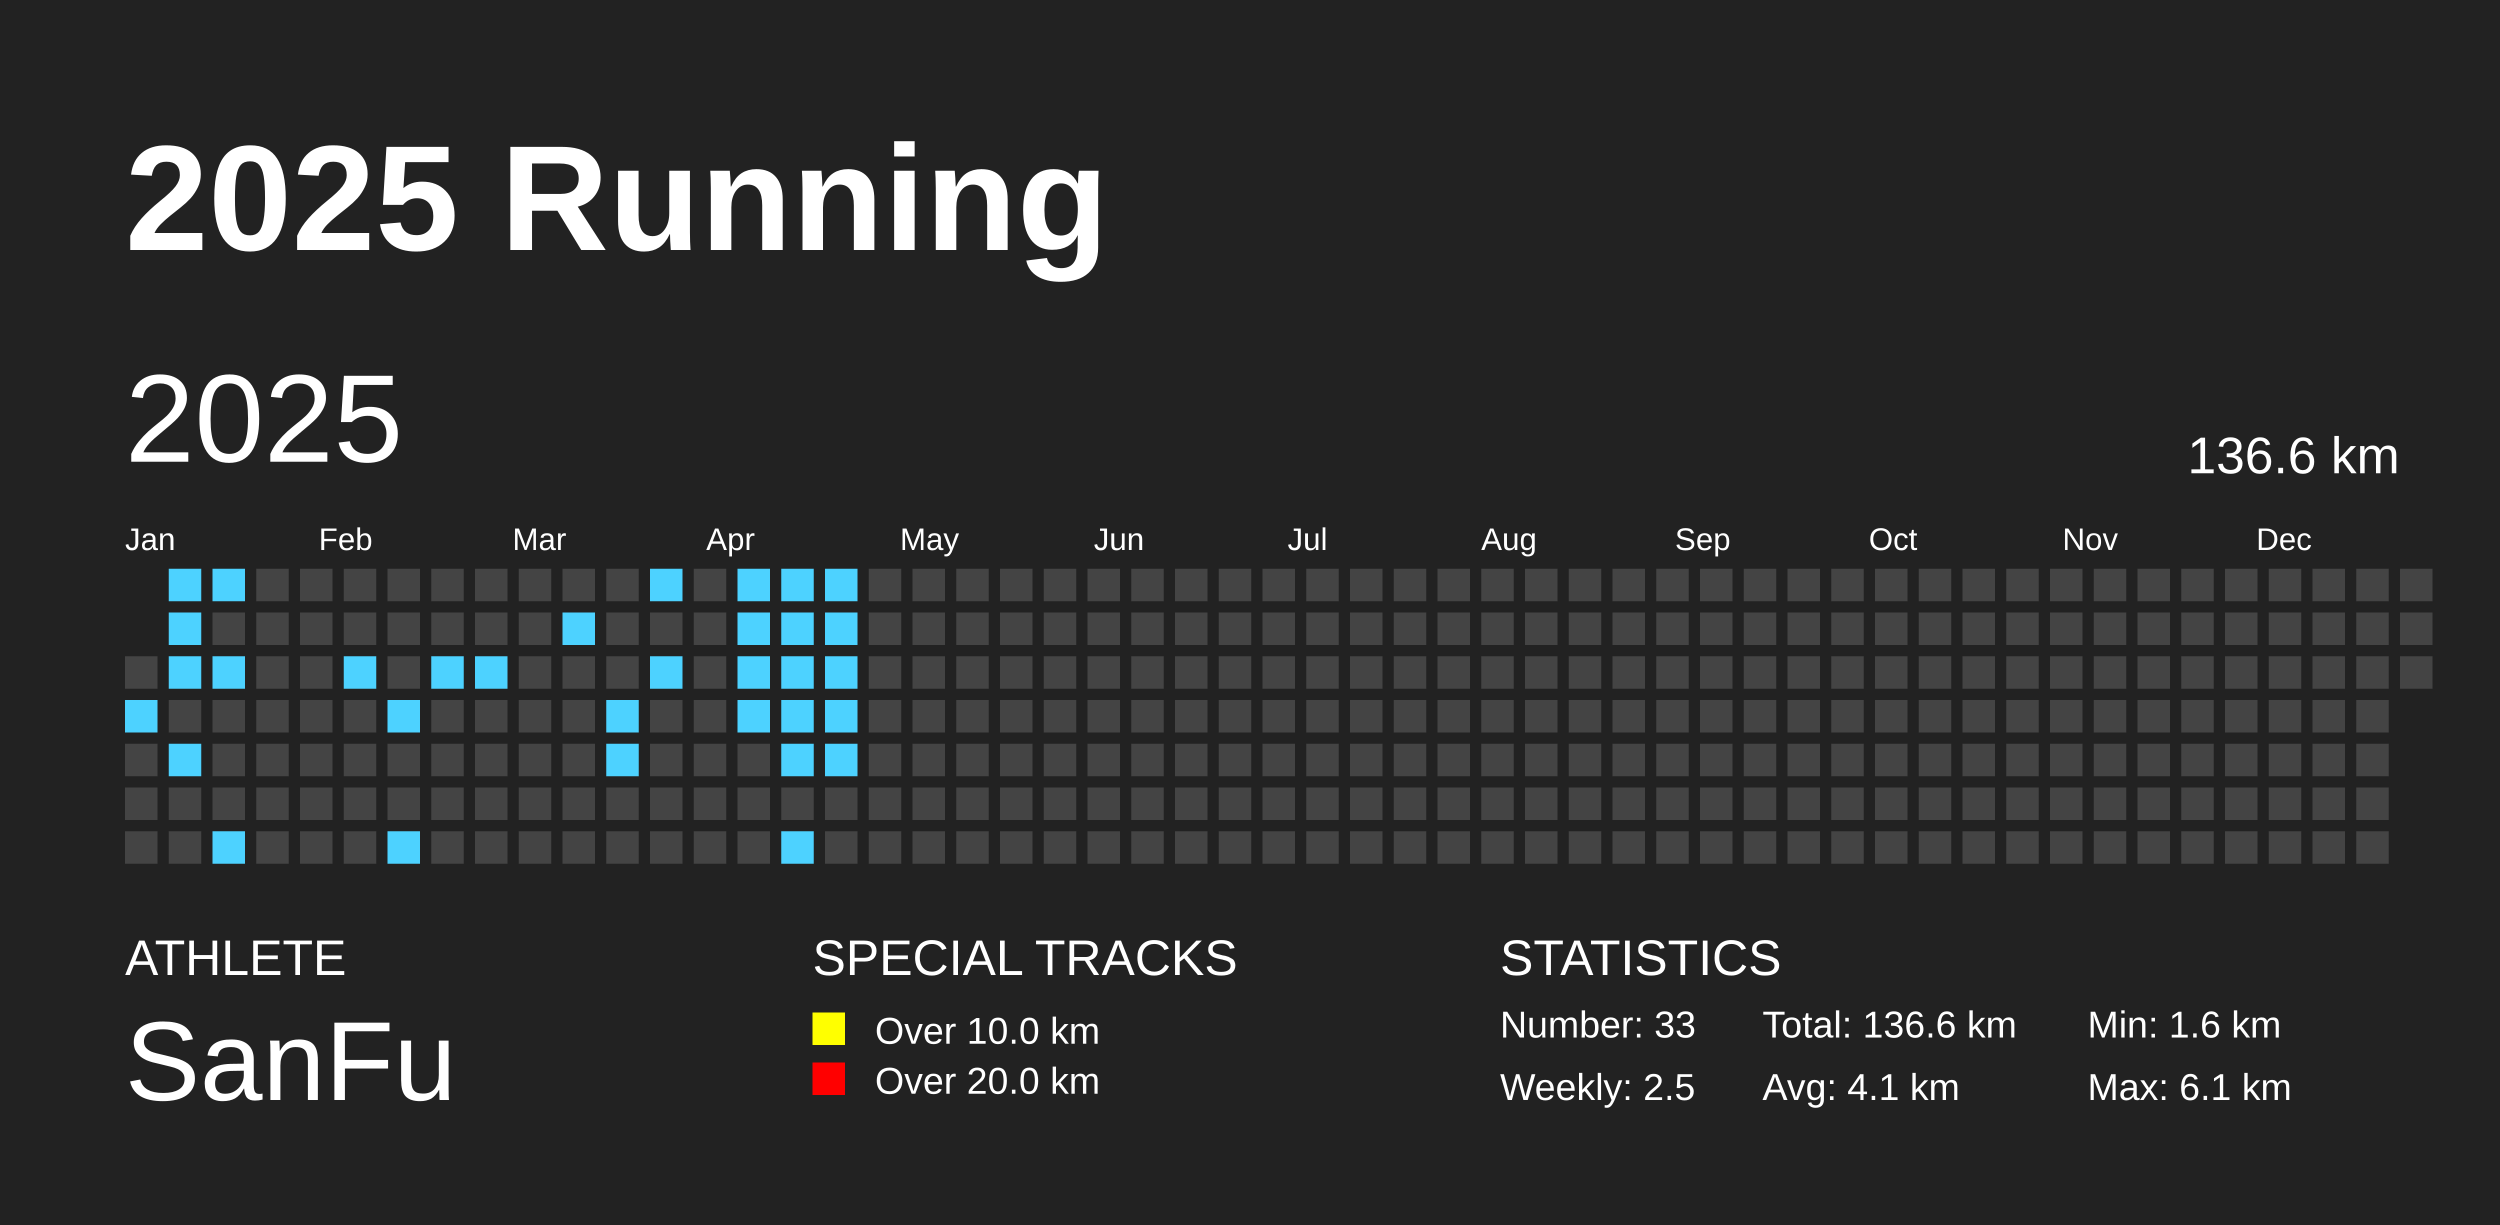
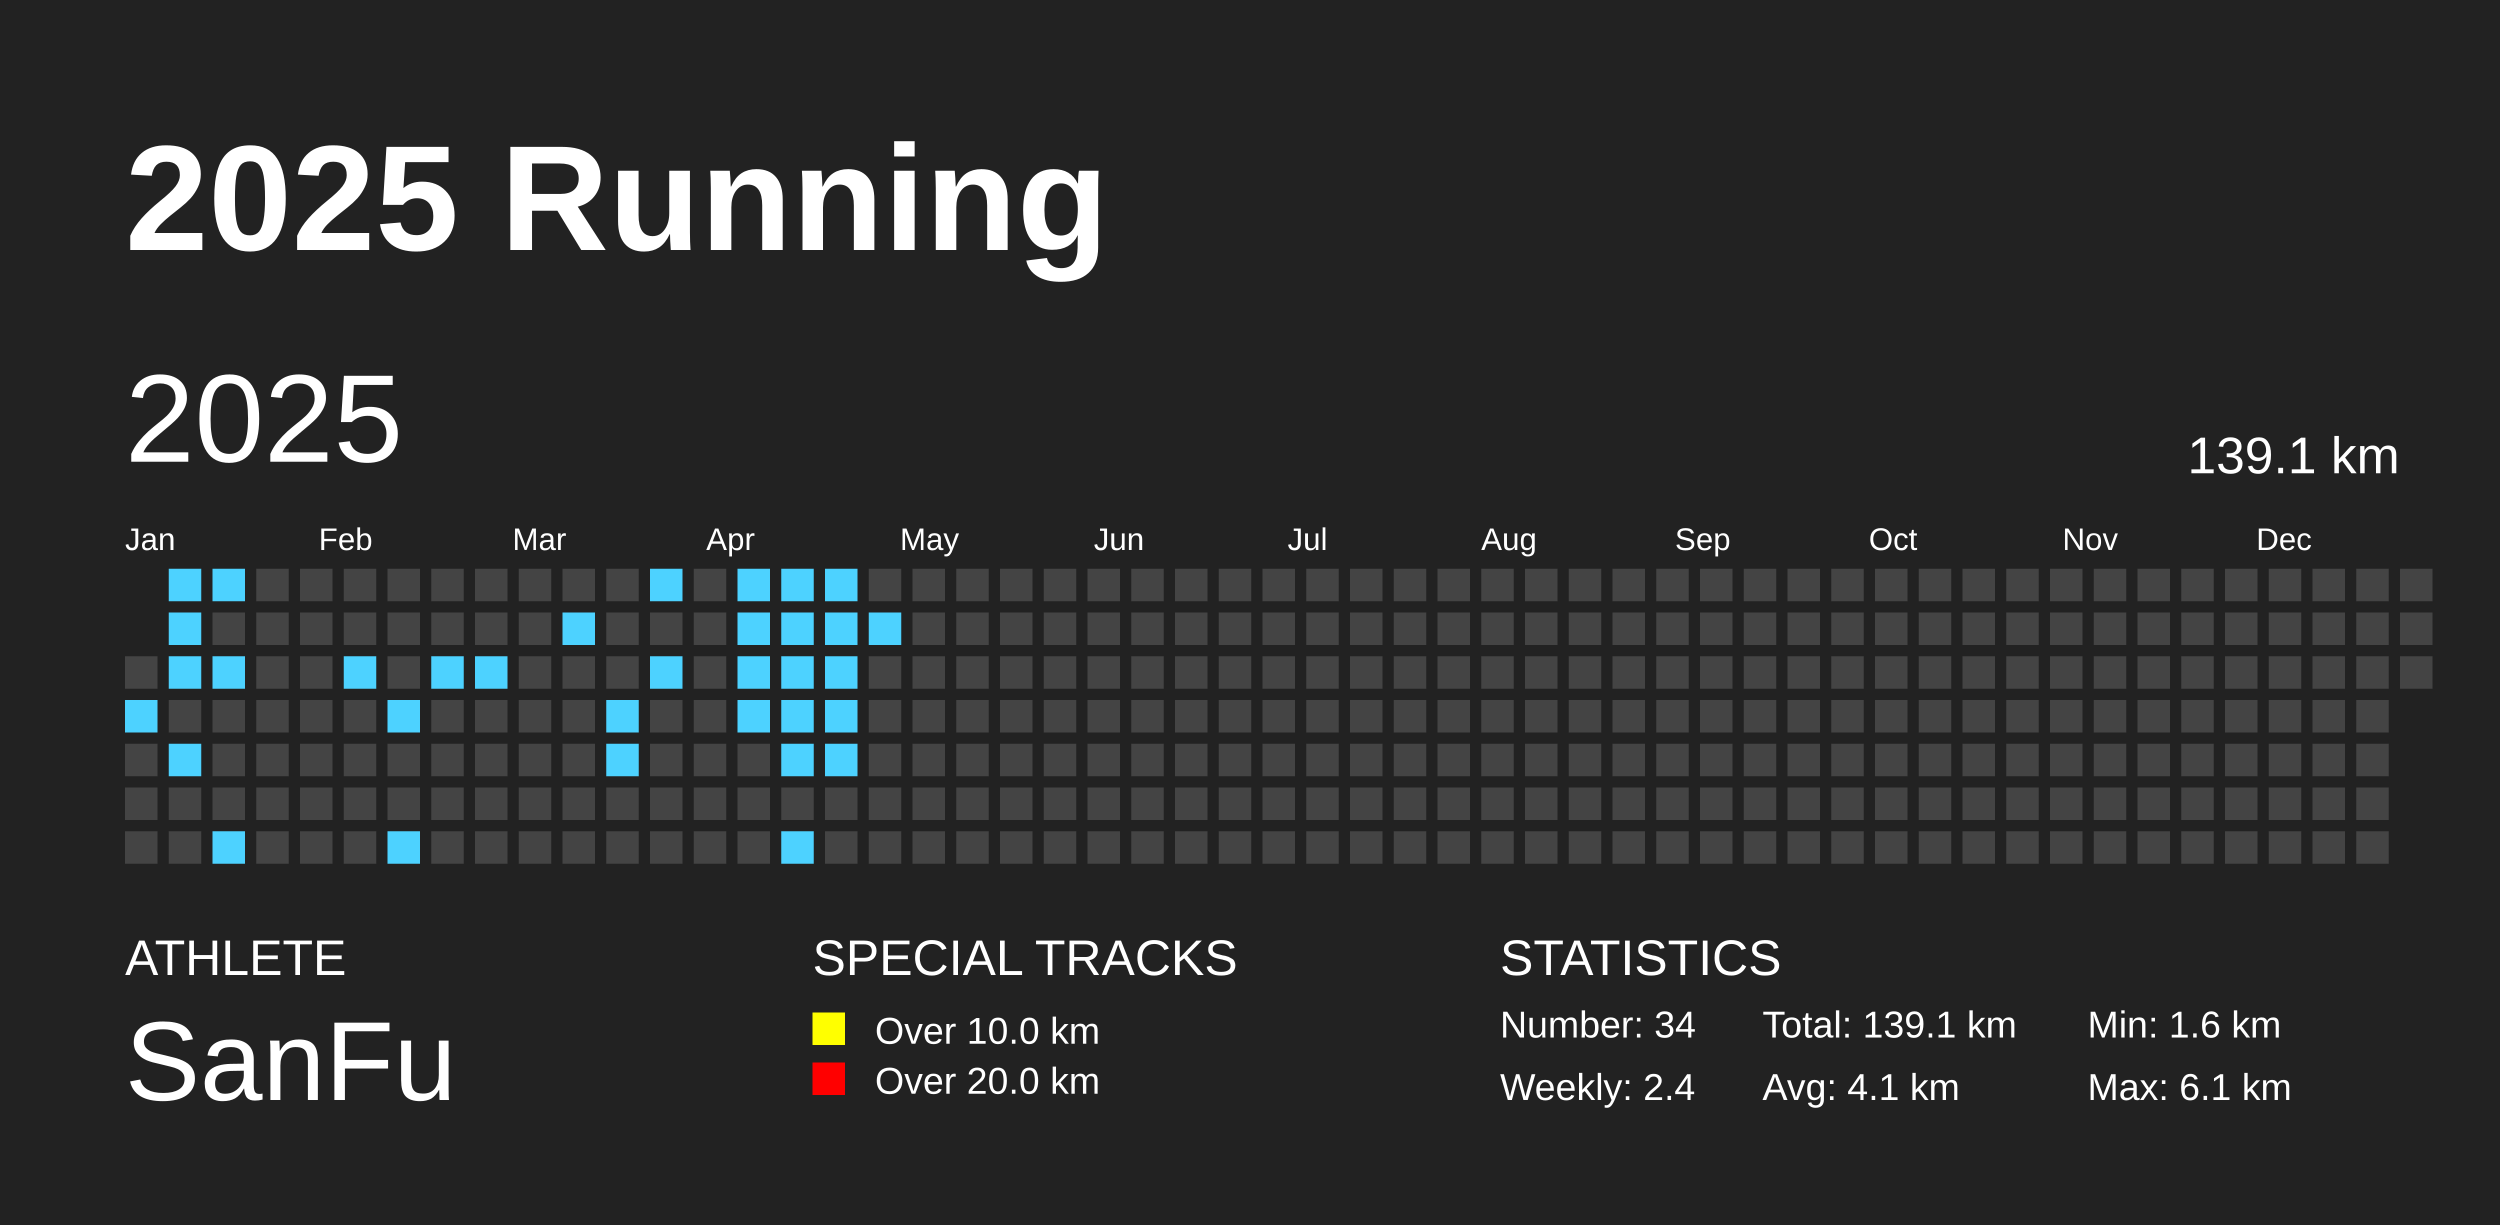
<svg xmlns="http://www.w3.org/2000/svg" baseProfile="full" height="98mm" version="1.1" viewBox="0,0,200,98" width="200mm">
  <defs />
  <rect fill="#222222" height="98" width="200" x="0" y="0" />
  <text fill="#FFFFFF" style="font-size:12px; font-family:Arial; font-weight:bold;" x="10" y="20">2025 Running</text>
  <text fill="#FFFFFF" style="font-size:4px; font-family:Arial" x="10" y="78">ATHLETE</text>
  <text fill="#FFFFFF" style="font-size:9px; font-family:Arial" x="10" y="88">SanFu</text>
  <text fill="#FFFFFF" style="font-size:4px; font-family:Arial" x="65" y="78">SPECIAL TRACKS</text>
  <rect fill="yellow" height="2.6" width="2.6" x="65" y="81" />
  <text fill="#FFFFFF" style="font-size:3px; font-family:Arial" x="70" y="83.5">Over 10.0 km</text>
  <rect fill="red" height="2.6" width="2.6" x="65" y="85" />
  <text fill="#FFFFFF" style="font-size:3px; font-family:Arial" x="70" y="87.5">Over 20.0 km</text>
  <text fill="#FFFFFF" style="font-size:4px; font-family:Arial" x="120" y="78">STATISTICS</text>
-   <text fill="#FFFFFF" style="font-size:3px; font-family:Arial" x="120" y="83">Number: 33</text>
-   <text fill="#FFFFFF" style="font-size:3px; font-family:Arial" x="120" y="88">Weekly: 2.5</text>
-   <text fill="#FFFFFF" style="font-size:3px; font-family:Arial" x="141" y="83">Total: 136.6 km</text>
+   <text fill="#FFFFFF" style="font-size:3px; font-family:Arial" x="120" y="83">Number: 34</text>
+   <text fill="#FFFFFF" style="font-size:3px; font-family:Arial" x="120" y="88">Weekly: 2.4</text>
+   <text fill="#FFFFFF" style="font-size:3px; font-family:Arial" x="141" y="83">Total: 139.1 km</text>
  <text fill="#FFFFFF" style="font-size:3px; font-family:Arial" x="141" y="88">Avg: 4.1 km</text>
  <text fill="#FFFFFF" style="font-size:3px; font-family:Arial" x="167" y="83">Min: 1.6 km</text>
  <text fill="#FFFFFF" style="font-size:3px; font-family:Arial" x="167" y="88">Max: 6.1 km</text>
  <text dominant-baseline="hanging" fill="#FFFFFF" style="font-size:10.0px; font-family:Arial;" x="10" y="30">2025</text>
-   <text dominant-baseline="hanging" fill="#FFFFFF" style="font-size:4.125px; font-family:Arial;" x="175" y="35">136.6 km</text>
+   <text dominant-baseline="hanging" fill="#FFFFFF" style="font-size:4.125px; font-family:Arial;" x="175" y="35">139.1 km</text>
  <text fill="#FFFFFF" style="font-size:2.5px; font-family:Arial" x="10.0" y="44">Jan</text>
  <text fill="#FFFFFF" style="font-size:2.5px; font-family:Arial" x="25.5" y="44">Feb</text>
  <text fill="#FFFFFF" style="font-size:2.5px; font-family:Arial" x="41.0" y="44">Mar</text>
  <text fill="#FFFFFF" style="font-size:2.5px; font-family:Arial" x="56.5" y="44">Apr</text>
  <text fill="#FFFFFF" style="font-size:2.5px; font-family:Arial" x="72.0" y="44">May</text>
  <text fill="#FFFFFF" style="font-size:2.5px; font-family:Arial" x="87.5" y="44">Jun</text>
  <text fill="#FFFFFF" style="font-size:2.5px; font-family:Arial" x="103.0" y="44">Jul</text>
  <text fill="#FFFFFF" style="font-size:2.5px; font-family:Arial" x="118.5" y="44">Aug</text>
  <text fill="#FFFFFF" style="font-size:2.5px; font-family:Arial" x="134.0" y="44">Sep</text>
  <text fill="#FFFFFF" style="font-size:2.5px; font-family:Arial" x="149.5" y="44">Oct</text>
  <text fill="#FFFFFF" style="font-size:2.5px; font-family:Arial" x="165.0" y="44">Nov</text>
  <text fill="#FFFFFF" style="font-size:2.5px; font-family:Arial" x="180.5" y="44">Dec</text>
  <rect fill="#444444" height="2.6" width="2.6" x="10.0" y="52.5" />
  <rect fill="#4DD2FF" height="2.6" width="2.6" x="10.0" y="56.0" />
  <rect fill="#444444" height="2.6" width="2.6" x="10.0" y="59.5" />
  <rect fill="#444444" height="2.6" width="2.6" x="10.0" y="63.0" />
  <rect fill="#444444" height="2.6" width="2.6" x="10.0" y="66.5" />
  <rect fill="#4DD2FF" height="2.6" width="2.6" x="13.5" y="45.5" />
  <rect fill="#4DD2FF" height="2.6" width="2.6" x="13.5" y="49.0" />
  <rect fill="#4DD2FF" height="2.6" width="2.6" x="13.5" y="52.5" />
  <rect fill="#444444" height="2.6" width="2.6" x="13.5" y="56.0" />
  <rect fill="#4DD2FF" height="2.6" width="2.6" x="13.5" y="59.5" />
  <rect fill="#444444" height="2.6" width="2.6" x="13.5" y="63.0" />
  <rect fill="#444444" height="2.6" width="2.6" x="13.5" y="66.5" />
  <rect fill="#4DD2FF" height="2.6" width="2.6" x="17.0" y="45.5" />
  <rect fill="#444444" height="2.6" width="2.6" x="17.0" y="49.0" />
  <rect fill="#4DD2FF" height="2.6" width="2.6" x="17.0" y="52.5" />
  <rect fill="#444444" height="2.6" width="2.6" x="17.0" y="56.0" />
  <rect fill="#444444" height="2.6" width="2.6" x="17.0" y="59.5" />
  <rect fill="#444444" height="2.6" width="2.6" x="17.0" y="63.0" />
  <rect fill="#4DD2FF" height="2.6" width="2.6" x="17.0" y="66.5" />
  <rect fill="#444444" height="2.6" width="2.6" x="20.5" y="45.5" />
  <rect fill="#444444" height="2.6" width="2.6" x="20.5" y="49.0" />
  <rect fill="#444444" height="2.6" width="2.6" x="20.5" y="52.5" />
  <rect fill="#444444" height="2.6" width="2.6" x="20.5" y="56.0" />
  <rect fill="#444444" height="2.6" width="2.6" x="20.5" y="59.5" />
  <rect fill="#444444" height="2.6" width="2.6" x="20.5" y="63.0" />
  <rect fill="#444444" height="2.6" width="2.6" x="20.5" y="66.5" />
  <rect fill="#444444" height="2.6" width="2.6" x="24.0" y="45.5" />
  <rect fill="#444444" height="2.6" width="2.6" x="24.0" y="49.0" />
  <rect fill="#444444" height="2.6" width="2.6" x="24.0" y="52.5" />
  <rect fill="#444444" height="2.6" width="2.6" x="24.0" y="56.0" />
  <rect fill="#444444" height="2.6" width="2.6" x="24.0" y="59.5" />
  <rect fill="#444444" height="2.6" width="2.6" x="24.0" y="63.0" />
  <rect fill="#444444" height="2.6" width="2.6" x="24.0" y="66.5" />
  <rect fill="#444444" height="2.6" width="2.6" x="27.5" y="45.5" />
  <rect fill="#444444" height="2.6" width="2.6" x="27.5" y="49.0" />
  <rect fill="#4DD2FF" height="2.6" width="2.6" x="27.5" y="52.5" />
  <rect fill="#444444" height="2.6" width="2.6" x="27.5" y="56.0" />
  <rect fill="#444444" height="2.6" width="2.6" x="27.5" y="59.5" />
  <rect fill="#444444" height="2.6" width="2.6" x="27.5" y="63.0" />
  <rect fill="#444444" height="2.6" width="2.6" x="27.5" y="66.5" />
  <rect fill="#444444" height="2.6" width="2.6" x="31.0" y="45.5" />
  <rect fill="#444444" height="2.6" width="2.6" x="31.0" y="49.0" />
  <rect fill="#444444" height="2.6" width="2.6" x="31.0" y="52.5" />
  <rect fill="#4DD2FF" height="2.6" width="2.6" x="31.0" y="56.0" />
  <rect fill="#444444" height="2.6" width="2.6" x="31.0" y="59.5" />
  <rect fill="#444444" height="2.6" width="2.6" x="31.0" y="63.0" />
  <rect fill="#4DD2FF" height="2.6" width="2.6" x="31.0" y="66.5" />
  <rect fill="#444444" height="2.6" width="2.6" x="34.5" y="45.5" />
  <rect fill="#444444" height="2.6" width="2.6" x="34.5" y="49.0" />
  <rect fill="#4DD2FF" height="2.6" width="2.6" x="34.5" y="52.5" />
  <rect fill="#444444" height="2.6" width="2.6" x="34.5" y="56.0" />
  <rect fill="#444444" height="2.6" width="2.6" x="34.5" y="59.5" />
  <rect fill="#444444" height="2.6" width="2.6" x="34.5" y="63.0" />
  <rect fill="#444444" height="2.6" width="2.6" x="34.5" y="66.5" />
  <rect fill="#444444" height="2.6" width="2.6" x="38.0" y="45.5" />
  <rect fill="#444444" height="2.6" width="2.6" x="38.0" y="49.0" />
  <rect fill="#4DD2FF" height="2.6" width="2.6" x="38.0" y="52.5" />
  <rect fill="#444444" height="2.6" width="2.6" x="38.0" y="56.0" />
  <rect fill="#444444" height="2.6" width="2.6" x="38.0" y="59.5" />
  <rect fill="#444444" height="2.6" width="2.6" x="38.0" y="63.0" />
  <rect fill="#444444" height="2.6" width="2.6" x="38.0" y="66.5" />
  <rect fill="#444444" height="2.6" width="2.6" x="41.5" y="45.5" />
  <rect fill="#444444" height="2.6" width="2.6" x="41.5" y="49.0" />
  <rect fill="#444444" height="2.6" width="2.6" x="41.5" y="52.5" />
  <rect fill="#444444" height="2.6" width="2.6" x="41.5" y="56.0" />
  <rect fill="#444444" height="2.6" width="2.6" x="41.5" y="59.5" />
  <rect fill="#444444" height="2.6" width="2.6" x="41.5" y="63.0" />
  <rect fill="#444444" height="2.6" width="2.6" x="41.5" y="66.5" />
  <rect fill="#444444" height="2.6" width="2.6" x="45.0" y="45.5" />
  <rect fill="#4DD2FF" height="2.6" width="2.6" x="45.0" y="49.0" />
  <rect fill="#444444" height="2.6" width="2.6" x="45.0" y="52.5" />
  <rect fill="#444444" height="2.6" width="2.6" x="45.0" y="56.0" />
  <rect fill="#444444" height="2.6" width="2.6" x="45.0" y="59.5" />
  <rect fill="#444444" height="2.6" width="2.6" x="45.0" y="63.0" />
  <rect fill="#444444" height="2.6" width="2.6" x="45.0" y="66.5" />
  <rect fill="#444444" height="2.6" width="2.6" x="48.5" y="45.5" />
  <rect fill="#444444" height="2.6" width="2.6" x="48.5" y="49.0" />
  <rect fill="#444444" height="2.6" width="2.6" x="48.5" y="52.5" />
  <rect fill="#4DD2FF" height="2.6" width="2.6" x="48.5" y="56.0" />
  <rect fill="#4DD2FF" height="2.6" width="2.6" x="48.5" y="59.5" />
  <rect fill="#444444" height="2.6" width="2.6" x="48.5" y="63.0" />
  <rect fill="#444444" height="2.6" width="2.6" x="48.5" y="66.5" />
  <rect fill="#4DD2FF" height="2.6" width="2.6" x="52.0" y="45.5" />
  <rect fill="#444444" height="2.6" width="2.6" x="52.0" y="49.0" />
  <rect fill="#4DD2FF" height="2.6" width="2.6" x="52.0" y="52.5" />
  <rect fill="#444444" height="2.6" width="2.6" x="52.0" y="56.0" />
  <rect fill="#444444" height="2.6" width="2.6" x="52.0" y="59.5" />
  <rect fill="#444444" height="2.6" width="2.6" x="52.0" y="63.0" />
  <rect fill="#444444" height="2.6" width="2.6" x="52.0" y="66.5" />
  <rect fill="#444444" height="2.6" width="2.6" x="55.5" y="45.5" />
  <rect fill="#444444" height="2.6" width="2.6" x="55.5" y="49.0" />
  <rect fill="#444444" height="2.6" width="2.6" x="55.5" y="52.5" />
  <rect fill="#444444" height="2.6" width="2.6" x="55.5" y="56.0" />
  <rect fill="#444444" height="2.6" width="2.6" x="55.5" y="59.5" />
  <rect fill="#444444" height="2.6" width="2.6" x="55.5" y="63.0" />
  <rect fill="#444444" height="2.6" width="2.6" x="55.5" y="66.5" />
  <rect fill="#4DD2FF" height="2.6" width="2.6" x="59.0" y="45.5" />
  <rect fill="#4DD2FF" height="2.6" width="2.6" x="59.0" y="49.0" />
  <rect fill="#4DD2FF" height="2.6" width="2.6" x="59.0" y="52.5" />
  <rect fill="#4DD2FF" height="2.6" width="2.6" x="59.0" y="56.0" />
  <rect fill="#444444" height="2.6" width="2.6" x="59.0" y="59.5" />
  <rect fill="#444444" height="2.6" width="2.6" x="59.0" y="63.0" />
  <rect fill="#444444" height="2.6" width="2.6" x="59.0" y="66.5" />
  <rect fill="#4DD2FF" height="2.6" width="2.6" x="62.5" y="45.5" />
  <rect fill="#4DD2FF" height="2.6" width="2.6" x="62.5" y="49.0" />
  <rect fill="#4DD2FF" height="2.6" width="2.6" x="62.5" y="52.5" />
  <rect fill="#4DD2FF" height="2.6" width="2.6" x="62.5" y="56.0" />
  <rect fill="#4DD2FF" height="2.6" width="2.6" x="62.5" y="59.5" />
  <rect fill="#444444" height="2.6" width="2.6" x="62.5" y="63.0" />
  <rect fill="#4DD2FF" height="2.6" width="2.6" x="62.5" y="66.5" />
  <rect fill="#4DD2FF" height="2.6" width="2.6" x="66.0" y="45.5" />
  <rect fill="#4DD2FF" height="2.6" width="2.6" x="66.0" y="49.0" />
  <rect fill="#4DD2FF" height="2.6" width="2.6" x="66.0" y="52.5" />
  <rect fill="#4DD2FF" height="2.6" width="2.6" x="66.0" y="56.0" />
  <rect fill="#4DD2FF" height="2.6" width="2.6" x="66.0" y="59.5" />
  <rect fill="#444444" height="2.6" width="2.6" x="66.0" y="63.0" />
  <rect fill="#444444" height="2.6" width="2.6" x="66.0" y="66.5" />
  <rect fill="#444444" height="2.6" width="2.6" x="69.5" y="45.5" />
-   <rect fill="#444444" height="2.6" width="2.6" x="69.5" y="49.0" />
+   <rect fill="#4DD2FF" height="2.6" width="2.6" x="69.5" y="49.0" />
  <rect fill="#444444" height="2.6" width="2.6" x="69.5" y="52.5" />
  <rect fill="#444444" height="2.6" width="2.6" x="69.5" y="56.0" />
  <rect fill="#444444" height="2.6" width="2.6" x="69.5" y="59.5" />
  <rect fill="#444444" height="2.6" width="2.6" x="69.5" y="63.0" />
  <rect fill="#444444" height="2.6" width="2.6" x="69.5" y="66.5" />
  <rect fill="#444444" height="2.6" width="2.6" x="73.0" y="45.5" />
  <rect fill="#444444" height="2.6" width="2.6" x="73.0" y="49.0" />
  <rect fill="#444444" height="2.6" width="2.6" x="73.0" y="52.5" />
  <rect fill="#444444" height="2.6" width="2.6" x="73.0" y="56.0" />
  <rect fill="#444444" height="2.6" width="2.6" x="73.0" y="59.5" />
  <rect fill="#444444" height="2.6" width="2.6" x="73.0" y="63.0" />
  <rect fill="#444444" height="2.6" width="2.6" x="73.0" y="66.5" />
  <rect fill="#444444" height="2.6" width="2.6" x="76.5" y="45.5" />
  <rect fill="#444444" height="2.6" width="2.6" x="76.5" y="49.0" />
  <rect fill="#444444" height="2.6" width="2.6" x="76.5" y="52.5" />
  <rect fill="#444444" height="2.6" width="2.6" x="76.5" y="56.0" />
  <rect fill="#444444" height="2.6" width="2.6" x="76.5" y="59.5" />
  <rect fill="#444444" height="2.6" width="2.6" x="76.5" y="63.0" />
  <rect fill="#444444" height="2.6" width="2.6" x="76.5" y="66.5" />
  <rect fill="#444444" height="2.6" width="2.6" x="80.0" y="45.5" />
  <rect fill="#444444" height="2.6" width="2.6" x="80.0" y="49.0" />
  <rect fill="#444444" height="2.6" width="2.6" x="80.0" y="52.5" />
  <rect fill="#444444" height="2.6" width="2.6" x="80.0" y="56.0" />
  <rect fill="#444444" height="2.6" width="2.6" x="80.0" y="59.5" />
  <rect fill="#444444" height="2.6" width="2.6" x="80.0" y="63.0" />
  <rect fill="#444444" height="2.6" width="2.6" x="80.0" y="66.5" />
  <rect fill="#444444" height="2.6" width="2.6" x="83.5" y="45.5" />
  <rect fill="#444444" height="2.6" width="2.6" x="83.5" y="49.0" />
  <rect fill="#444444" height="2.6" width="2.6" x="83.5" y="52.5" />
  <rect fill="#444444" height="2.6" width="2.6" x="83.5" y="56.0" />
  <rect fill="#444444" height="2.6" width="2.6" x="83.5" y="59.5" />
  <rect fill="#444444" height="2.6" width="2.6" x="83.5" y="63.0" />
  <rect fill="#444444" height="2.6" width="2.6" x="83.5" y="66.5" />
  <rect fill="#444444" height="2.6" width="2.6" x="87.0" y="45.5" />
  <rect fill="#444444" height="2.6" width="2.6" x="87.0" y="49.0" />
  <rect fill="#444444" height="2.6" width="2.6" x="87.0" y="52.5" />
  <rect fill="#444444" height="2.6" width="2.6" x="87.0" y="56.0" />
  <rect fill="#444444" height="2.6" width="2.6" x="87.0" y="59.5" />
  <rect fill="#444444" height="2.6" width="2.6" x="87.0" y="63.0" />
  <rect fill="#444444" height="2.6" width="2.6" x="87.0" y="66.5" />
  <rect fill="#444444" height="2.6" width="2.6" x="90.5" y="45.5" />
  <rect fill="#444444" height="2.6" width="2.6" x="90.5" y="49.0" />
  <rect fill="#444444" height="2.6" width="2.6" x="90.5" y="52.5" />
  <rect fill="#444444" height="2.6" width="2.6" x="90.5" y="56.0" />
  <rect fill="#444444" height="2.6" width="2.6" x="90.5" y="59.5" />
  <rect fill="#444444" height="2.6" width="2.6" x="90.5" y="63.0" />
  <rect fill="#444444" height="2.6" width="2.6" x="90.5" y="66.5" />
  <rect fill="#444444" height="2.6" width="2.6" x="94.0" y="45.5" />
  <rect fill="#444444" height="2.6" width="2.6" x="94.0" y="49.0" />
  <rect fill="#444444" height="2.6" width="2.6" x="94.0" y="52.5" />
  <rect fill="#444444" height="2.6" width="2.6" x="94.0" y="56.0" />
  <rect fill="#444444" height="2.6" width="2.6" x="94.0" y="59.5" />
  <rect fill="#444444" height="2.6" width="2.6" x="94.0" y="63.0" />
  <rect fill="#444444" height="2.6" width="2.6" x="94.0" y="66.5" />
  <rect fill="#444444" height="2.6" width="2.6" x="97.5" y="45.5" />
  <rect fill="#444444" height="2.6" width="2.6" x="97.5" y="49.0" />
  <rect fill="#444444" height="2.6" width="2.6" x="97.5" y="52.5" />
  <rect fill="#444444" height="2.6" width="2.6" x="97.5" y="56.0" />
  <rect fill="#444444" height="2.6" width="2.6" x="97.5" y="59.5" />
  <rect fill="#444444" height="2.6" width="2.6" x="97.5" y="63.0" />
  <rect fill="#444444" height="2.6" width="2.6" x="97.5" y="66.5" />
  <rect fill="#444444" height="2.6" width="2.6" x="101.0" y="45.5" />
  <rect fill="#444444" height="2.6" width="2.6" x="101.0" y="49.0" />
  <rect fill="#444444" height="2.6" width="2.6" x="101.0" y="52.5" />
  <rect fill="#444444" height="2.6" width="2.6" x="101.0" y="56.0" />
  <rect fill="#444444" height="2.6" width="2.6" x="101.0" y="59.5" />
  <rect fill="#444444" height="2.6" width="2.6" x="101.0" y="63.0" />
  <rect fill="#444444" height="2.6" width="2.6" x="101.0" y="66.5" />
  <rect fill="#444444" height="2.6" width="2.6" x="104.5" y="45.5" />
  <rect fill="#444444" height="2.6" width="2.6" x="104.5" y="49.0" />
  <rect fill="#444444" height="2.6" width="2.6" x="104.5" y="52.5" />
  <rect fill="#444444" height="2.6" width="2.6" x="104.5" y="56.0" />
  <rect fill="#444444" height="2.6" width="2.6" x="104.5" y="59.5" />
  <rect fill="#444444" height="2.6" width="2.6" x="104.5" y="63.0" />
  <rect fill="#444444" height="2.6" width="2.6" x="104.5" y="66.5" />
  <rect fill="#444444" height="2.6" width="2.6" x="108.0" y="45.5" />
  <rect fill="#444444" height="2.6" width="2.6" x="108.0" y="49.0" />
  <rect fill="#444444" height="2.6" width="2.6" x="108.0" y="52.5" />
  <rect fill="#444444" height="2.6" width="2.6" x="108.0" y="56.0" />
  <rect fill="#444444" height="2.6" width="2.6" x="108.0" y="59.5" />
  <rect fill="#444444" height="2.6" width="2.6" x="108.0" y="63.0" />
  <rect fill="#444444" height="2.6" width="2.6" x="108.0" y="66.5" />
  <rect fill="#444444" height="2.6" width="2.6" x="111.5" y="45.5" />
  <rect fill="#444444" height="2.6" width="2.6" x="111.5" y="49.0" />
  <rect fill="#444444" height="2.6" width="2.6" x="111.5" y="52.5" />
  <rect fill="#444444" height="2.6" width="2.6" x="111.5" y="56.0" />
  <rect fill="#444444" height="2.6" width="2.6" x="111.5" y="59.5" />
  <rect fill="#444444" height="2.6" width="2.6" x="111.5" y="63.0" />
  <rect fill="#444444" height="2.6" width="2.6" x="111.5" y="66.5" />
  <rect fill="#444444" height="2.6" width="2.6" x="115.0" y="45.5" />
  <rect fill="#444444" height="2.6" width="2.6" x="115.0" y="49.0" />
  <rect fill="#444444" height="2.6" width="2.6" x="115.0" y="52.5" />
  <rect fill="#444444" height="2.6" width="2.6" x="115.0" y="56.0" />
  <rect fill="#444444" height="2.6" width="2.6" x="115.0" y="59.5" />
  <rect fill="#444444" height="2.6" width="2.6" x="115.0" y="63.0" />
  <rect fill="#444444" height="2.6" width="2.6" x="115.0" y="66.5" />
  <rect fill="#444444" height="2.6" width="2.6" x="118.5" y="45.5" />
  <rect fill="#444444" height="2.6" width="2.6" x="118.5" y="49.0" />
  <rect fill="#444444" height="2.6" width="2.6" x="118.5" y="52.5" />
  <rect fill="#444444" height="2.6" width="2.6" x="118.5" y="56.0" />
  <rect fill="#444444" height="2.6" width="2.6" x="118.5" y="59.5" />
  <rect fill="#444444" height="2.6" width="2.6" x="118.5" y="63.0" />
  <rect fill="#444444" height="2.6" width="2.6" x="118.5" y="66.5" />
  <rect fill="#444444" height="2.6" width="2.6" x="122.0" y="45.5" />
  <rect fill="#444444" height="2.6" width="2.6" x="122.0" y="49.0" />
  <rect fill="#444444" height="2.6" width="2.6" x="122.0" y="52.5" />
  <rect fill="#444444" height="2.6" width="2.6" x="122.0" y="56.0" />
  <rect fill="#444444" height="2.6" width="2.6" x="122.0" y="59.5" />
  <rect fill="#444444" height="2.6" width="2.6" x="122.0" y="63.0" />
  <rect fill="#444444" height="2.6" width="2.6" x="122.0" y="66.5" />
  <rect fill="#444444" height="2.6" width="2.6" x="125.5" y="45.5" />
  <rect fill="#444444" height="2.6" width="2.6" x="125.5" y="49.0" />
  <rect fill="#444444" height="2.6" width="2.6" x="125.5" y="52.5" />
  <rect fill="#444444" height="2.6" width="2.6" x="125.5" y="56.0" />
  <rect fill="#444444" height="2.6" width="2.6" x="125.5" y="59.5" />
  <rect fill="#444444" height="2.6" width="2.6" x="125.5" y="63.0" />
  <rect fill="#444444" height="2.6" width="2.6" x="125.5" y="66.5" />
  <rect fill="#444444" height="2.6" width="2.6" x="129.0" y="45.5" />
  <rect fill="#444444" height="2.6" width="2.6" x="129.0" y="49.0" />
  <rect fill="#444444" height="2.6" width="2.6" x="129.0" y="52.5" />
  <rect fill="#444444" height="2.6" width="2.6" x="129.0" y="56.0" />
  <rect fill="#444444" height="2.6" width="2.6" x="129.0" y="59.5" />
  <rect fill="#444444" height="2.6" width="2.6" x="129.0" y="63.0" />
  <rect fill="#444444" height="2.6" width="2.6" x="129.0" y="66.5" />
  <rect fill="#444444" height="2.6" width="2.6" x="132.5" y="45.5" />
  <rect fill="#444444" height="2.6" width="2.6" x="132.5" y="49.0" />
  <rect fill="#444444" height="2.6" width="2.6" x="132.5" y="52.5" />
  <rect fill="#444444" height="2.6" width="2.6" x="132.5" y="56.0" />
  <rect fill="#444444" height="2.6" width="2.6" x="132.5" y="59.5" />
  <rect fill="#444444" height="2.6" width="2.6" x="132.5" y="63.0" />
  <rect fill="#444444" height="2.6" width="2.6" x="132.5" y="66.5" />
  <rect fill="#444444" height="2.6" width="2.6" x="136.0" y="45.5" />
  <rect fill="#444444" height="2.6" width="2.6" x="136.0" y="49.0" />
  <rect fill="#444444" height="2.6" width="2.6" x="136.0" y="52.5" />
  <rect fill="#444444" height="2.6" width="2.6" x="136.0" y="56.0" />
  <rect fill="#444444" height="2.6" width="2.6" x="136.0" y="59.5" />
  <rect fill="#444444" height="2.6" width="2.6" x="136.0" y="63.0" />
  <rect fill="#444444" height="2.6" width="2.6" x="136.0" y="66.5" />
  <rect fill="#444444" height="2.6" width="2.6" x="139.5" y="45.5" />
  <rect fill="#444444" height="2.6" width="2.6" x="139.5" y="49.0" />
  <rect fill="#444444" height="2.6" width="2.6" x="139.5" y="52.5" />
  <rect fill="#444444" height="2.6" width="2.6" x="139.5" y="56.0" />
  <rect fill="#444444" height="2.6" width="2.6" x="139.5" y="59.5" />
  <rect fill="#444444" height="2.6" width="2.6" x="139.5" y="63.0" />
  <rect fill="#444444" height="2.6" width="2.6" x="139.5" y="66.5" />
  <rect fill="#444444" height="2.6" width="2.6" x="143.0" y="45.5" />
  <rect fill="#444444" height="2.6" width="2.6" x="143.0" y="49.0" />
  <rect fill="#444444" height="2.6" width="2.6" x="143.0" y="52.5" />
  <rect fill="#444444" height="2.6" width="2.6" x="143.0" y="56.0" />
  <rect fill="#444444" height="2.6" width="2.6" x="143.0" y="59.5" />
  <rect fill="#444444" height="2.6" width="2.6" x="143.0" y="63.0" />
  <rect fill="#444444" height="2.6" width="2.6" x="143.0" y="66.5" />
  <rect fill="#444444" height="2.6" width="2.6" x="146.5" y="45.5" />
  <rect fill="#444444" height="2.6" width="2.6" x="146.5" y="49.0" />
  <rect fill="#444444" height="2.6" width="2.6" x="146.5" y="52.5" />
  <rect fill="#444444" height="2.6" width="2.6" x="146.5" y="56.0" />
  <rect fill="#444444" height="2.6" width="2.6" x="146.5" y="59.5" />
  <rect fill="#444444" height="2.6" width="2.6" x="146.5" y="63.0" />
  <rect fill="#444444" height="2.6" width="2.6" x="146.5" y="66.5" />
  <rect fill="#444444" height="2.6" width="2.6" x="150.0" y="45.5" />
  <rect fill="#444444" height="2.6" width="2.6" x="150.0" y="49.0" />
  <rect fill="#444444" height="2.6" width="2.6" x="150.0" y="52.5" />
  <rect fill="#444444" height="2.6" width="2.6" x="150.0" y="56.0" />
  <rect fill="#444444" height="2.6" width="2.6" x="150.0" y="59.5" />
  <rect fill="#444444" height="2.6" width="2.6" x="150.0" y="63.0" />
  <rect fill="#444444" height="2.6" width="2.6" x="150.0" y="66.5" />
  <rect fill="#444444" height="2.6" width="2.6" x="153.5" y="45.5" />
  <rect fill="#444444" height="2.6" width="2.6" x="153.5" y="49.0" />
  <rect fill="#444444" height="2.6" width="2.6" x="153.5" y="52.5" />
  <rect fill="#444444" height="2.6" width="2.6" x="153.5" y="56.0" />
  <rect fill="#444444" height="2.6" width="2.6" x="153.5" y="59.5" />
  <rect fill="#444444" height="2.6" width="2.6" x="153.5" y="63.0" />
  <rect fill="#444444" height="2.6" width="2.6" x="153.5" y="66.5" />
  <rect fill="#444444" height="2.6" width="2.6" x="157.0" y="45.5" />
  <rect fill="#444444" height="2.6" width="2.6" x="157.0" y="49.0" />
  <rect fill="#444444" height="2.6" width="2.6" x="157.0" y="52.5" />
  <rect fill="#444444" height="2.6" width="2.6" x="157.0" y="56.0" />
  <rect fill="#444444" height="2.6" width="2.6" x="157.0" y="59.5" />
  <rect fill="#444444" height="2.6" width="2.6" x="157.0" y="63.0" />
  <rect fill="#444444" height="2.6" width="2.6" x="157.0" y="66.5" />
  <rect fill="#444444" height="2.6" width="2.6" x="160.5" y="45.5" />
  <rect fill="#444444" height="2.6" width="2.6" x="160.5" y="49.0" />
  <rect fill="#444444" height="2.6" width="2.6" x="160.5" y="52.5" />
  <rect fill="#444444" height="2.6" width="2.6" x="160.5" y="56.0" />
  <rect fill="#444444" height="2.6" width="2.6" x="160.5" y="59.5" />
  <rect fill="#444444" height="2.6" width="2.6" x="160.5" y="63.0" />
  <rect fill="#444444" height="2.6" width="2.6" x="160.5" y="66.5" />
  <rect fill="#444444" height="2.6" width="2.6" x="164.0" y="45.5" />
  <rect fill="#444444" height="2.6" width="2.6" x="164.0" y="49.0" />
  <rect fill="#444444" height="2.6" width="2.6" x="164.0" y="52.5" />
  <rect fill="#444444" height="2.6" width="2.6" x="164.0" y="56.0" />
  <rect fill="#444444" height="2.6" width="2.6" x="164.0" y="59.5" />
  <rect fill="#444444" height="2.6" width="2.6" x="164.0" y="63.0" />
  <rect fill="#444444" height="2.6" width="2.6" x="164.0" y="66.5" />
  <rect fill="#444444" height="2.6" width="2.6" x="167.5" y="45.5" />
  <rect fill="#444444" height="2.6" width="2.6" x="167.5" y="49.0" />
  <rect fill="#444444" height="2.6" width="2.6" x="167.5" y="52.5" />
  <rect fill="#444444" height="2.6" width="2.6" x="167.5" y="56.0" />
  <rect fill="#444444" height="2.6" width="2.6" x="167.5" y="59.5" />
  <rect fill="#444444" height="2.6" width="2.6" x="167.5" y="63.0" />
  <rect fill="#444444" height="2.6" width="2.6" x="167.5" y="66.5" />
  <rect fill="#444444" height="2.6" width="2.6" x="171.0" y="45.5" />
  <rect fill="#444444" height="2.6" width="2.6" x="171.0" y="49.0" />
  <rect fill="#444444" height="2.6" width="2.6" x="171.0" y="52.5" />
  <rect fill="#444444" height="2.6" width="2.6" x="171.0" y="56.0" />
  <rect fill="#444444" height="2.6" width="2.6" x="171.0" y="59.5" />
  <rect fill="#444444" height="2.6" width="2.6" x="171.0" y="63.0" />
  <rect fill="#444444" height="2.6" width="2.6" x="171.0" y="66.5" />
  <rect fill="#444444" height="2.6" width="2.6" x="174.5" y="45.5" />
  <rect fill="#444444" height="2.6" width="2.6" x="174.5" y="49.0" />
  <rect fill="#444444" height="2.6" width="2.6" x="174.5" y="52.5" />
  <rect fill="#444444" height="2.6" width="2.6" x="174.5" y="56.0" />
  <rect fill="#444444" height="2.6" width="2.6" x="174.5" y="59.5" />
  <rect fill="#444444" height="2.6" width="2.6" x="174.5" y="63.0" />
  <rect fill="#444444" height="2.6" width="2.6" x="174.5" y="66.5" />
  <rect fill="#444444" height="2.6" width="2.6" x="178.0" y="45.5" />
  <rect fill="#444444" height="2.6" width="2.6" x="178.0" y="49.0" />
  <rect fill="#444444" height="2.6" width="2.6" x="178.0" y="52.5" />
  <rect fill="#444444" height="2.6" width="2.6" x="178.0" y="56.0" />
  <rect fill="#444444" height="2.6" width="2.6" x="178.0" y="59.5" />
  <rect fill="#444444" height="2.6" width="2.6" x="178.0" y="63.0" />
  <rect fill="#444444" height="2.6" width="2.6" x="178.0" y="66.5" />
  <rect fill="#444444" height="2.6" width="2.6" x="181.5" y="45.5" />
  <rect fill="#444444" height="2.6" width="2.6" x="181.5" y="49.0" />
  <rect fill="#444444" height="2.6" width="2.6" x="181.5" y="52.5" />
  <rect fill="#444444" height="2.6" width="2.6" x="181.5" y="56.0" />
  <rect fill="#444444" height="2.6" width="2.6" x="181.5" y="59.5" />
  <rect fill="#444444" height="2.6" width="2.6" x="181.5" y="63.0" />
  <rect fill="#444444" height="2.6" width="2.6" x="181.5" y="66.5" />
  <rect fill="#444444" height="2.6" width="2.6" x="185.0" y="45.5" />
  <rect fill="#444444" height="2.6" width="2.6" x="185.0" y="49.0" />
  <rect fill="#444444" height="2.6" width="2.6" x="185.0" y="52.5" />
  <rect fill="#444444" height="2.6" width="2.6" x="185.0" y="56.0" />
  <rect fill="#444444" height="2.6" width="2.6" x="185.0" y="59.5" />
  <rect fill="#444444" height="2.6" width="2.6" x="185.0" y="63.0" />
  <rect fill="#444444" height="2.6" width="2.6" x="185.0" y="66.5" />
  <rect fill="#444444" height="2.6" width="2.6" x="188.5" y="45.5" />
  <rect fill="#444444" height="2.6" width="2.6" x="188.5" y="49.0" />
  <rect fill="#444444" height="2.6" width="2.6" x="188.5" y="52.5" />
  <rect fill="#444444" height="2.6" width="2.6" x="188.5" y="56.0" />
  <rect fill="#444444" height="2.6" width="2.6" x="188.5" y="59.5" />
  <rect fill="#444444" height="2.6" width="2.6" x="188.5" y="63.0" />
  <rect fill="#444444" height="2.6" width="2.6" x="188.5" y="66.5" />
  <rect fill="#444444" height="2.6" width="2.6" x="192.0" y="45.5" />
  <rect fill="#444444" height="2.6" width="2.6" x="192.0" y="49.0" />
  <rect fill="#444444" height="2.6" width="2.6" x="192.0" y="52.5" />
</svg>
